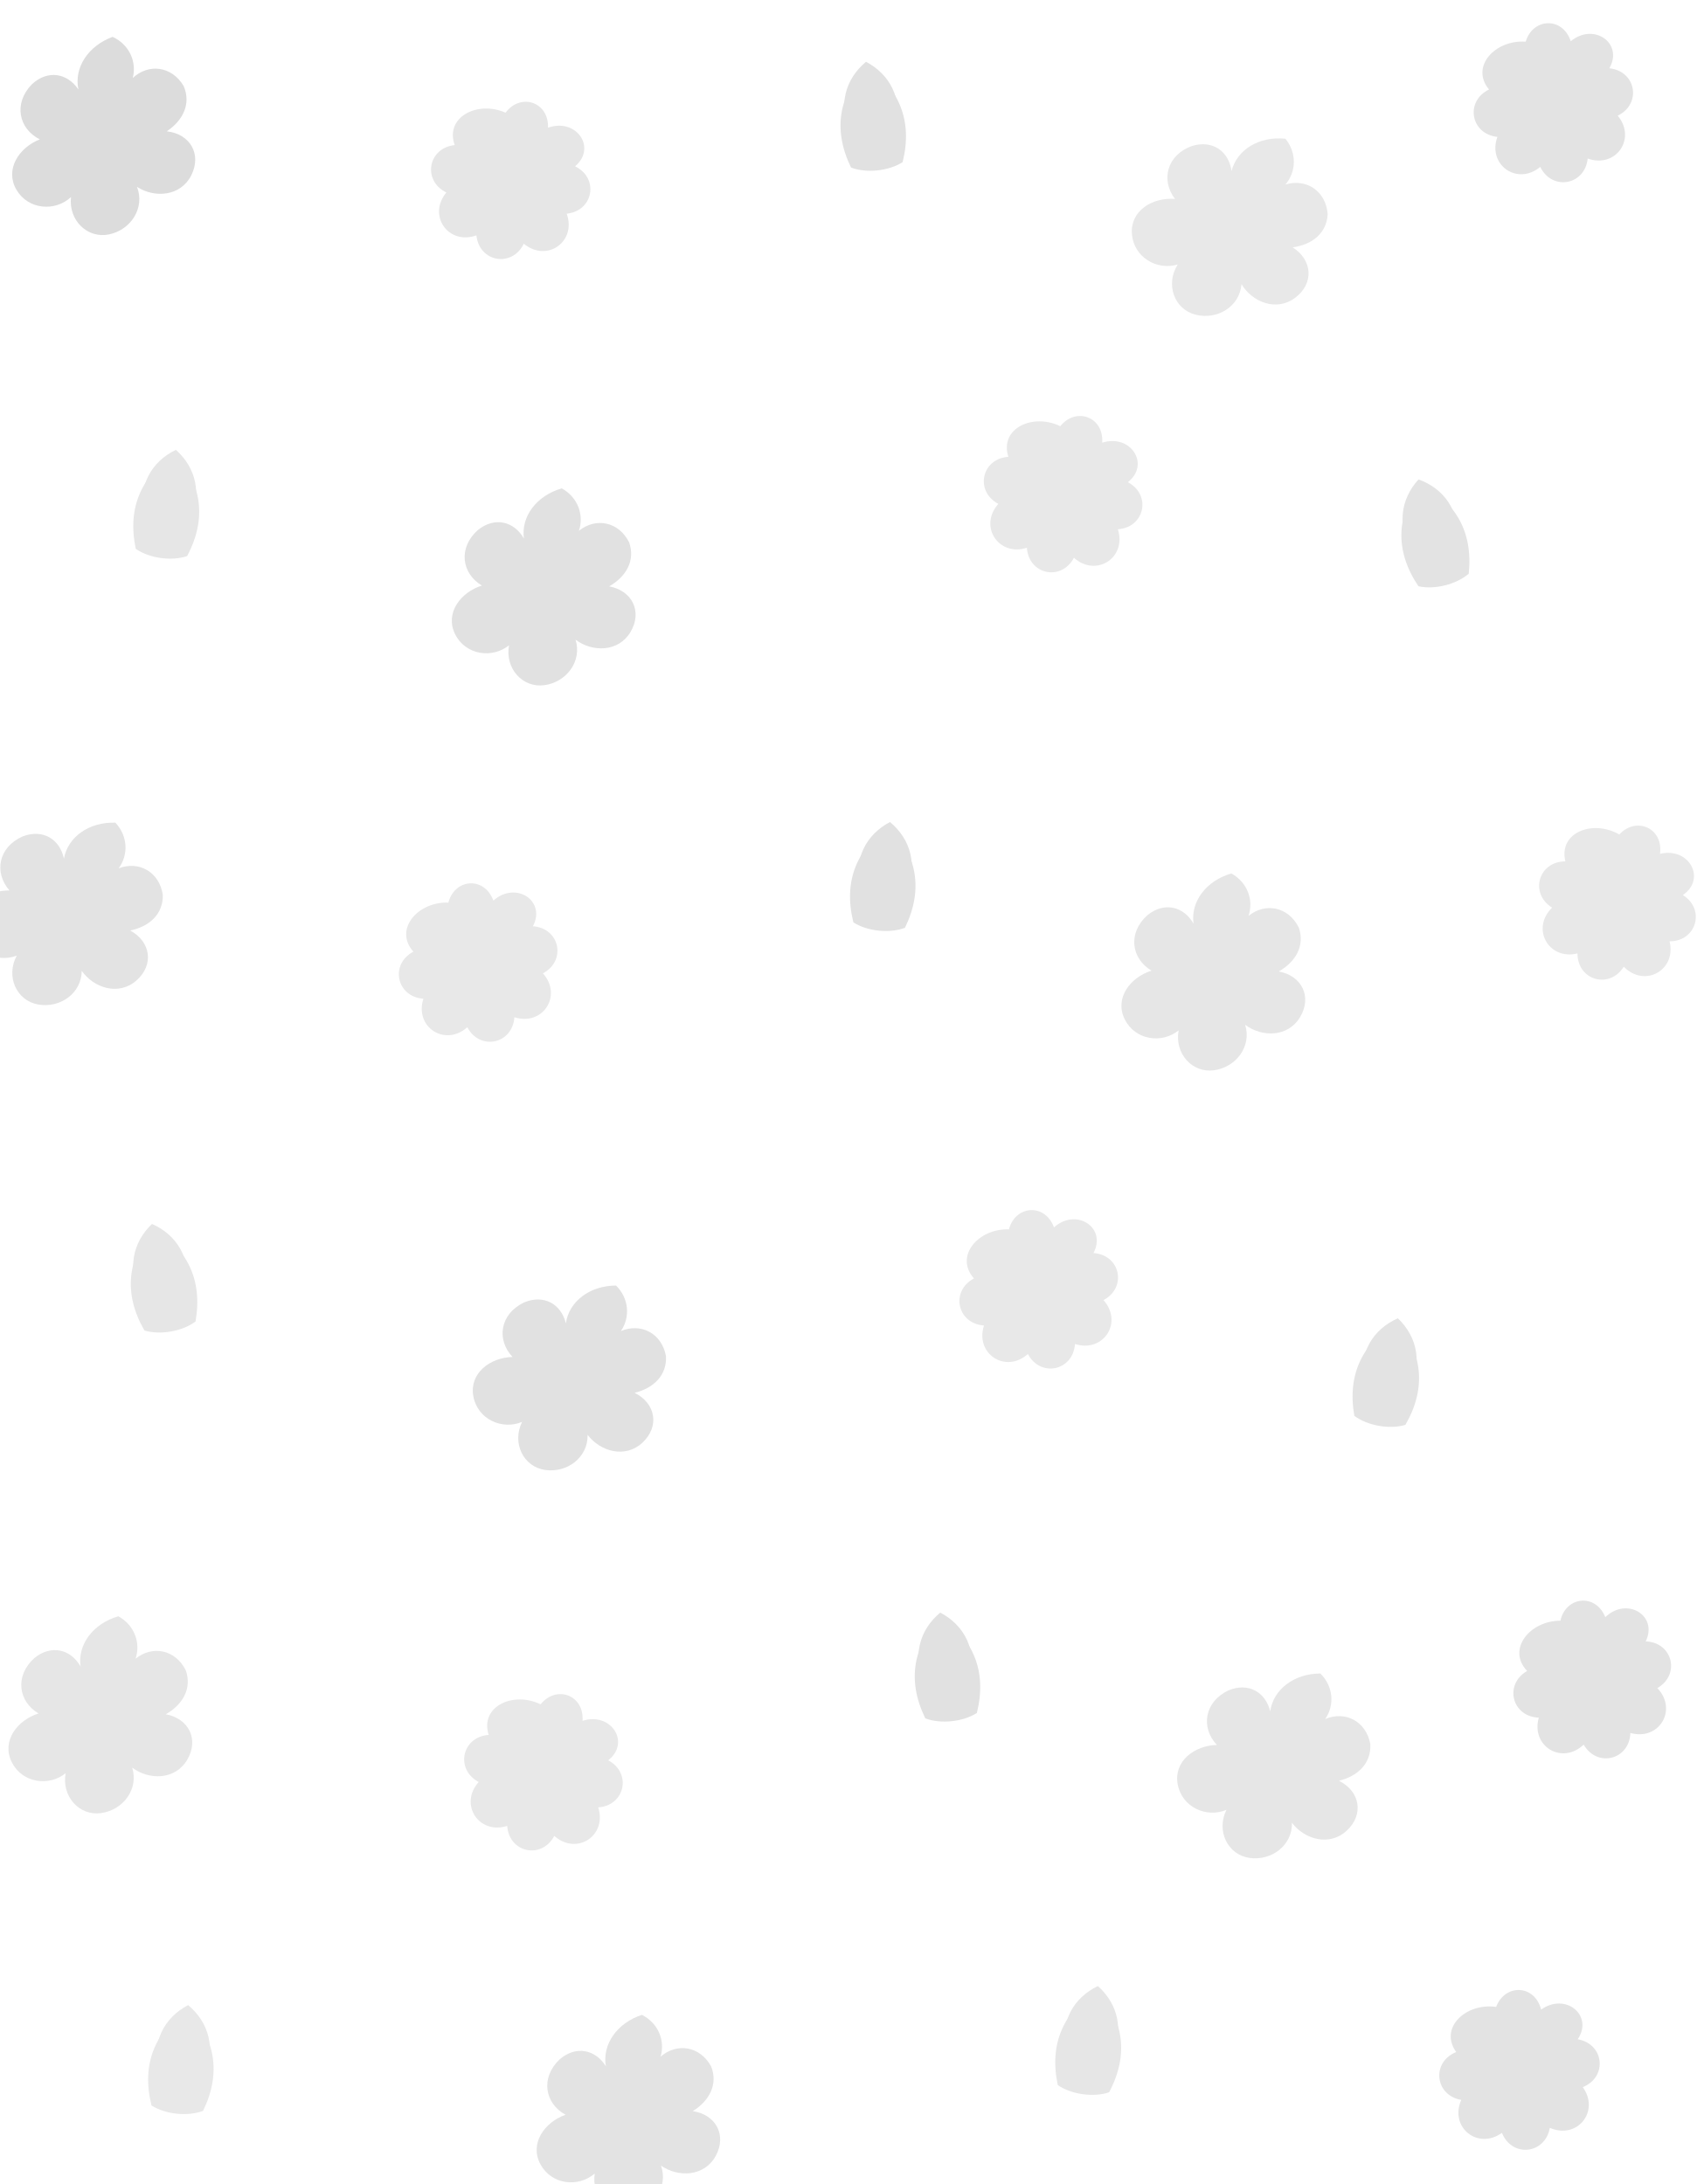
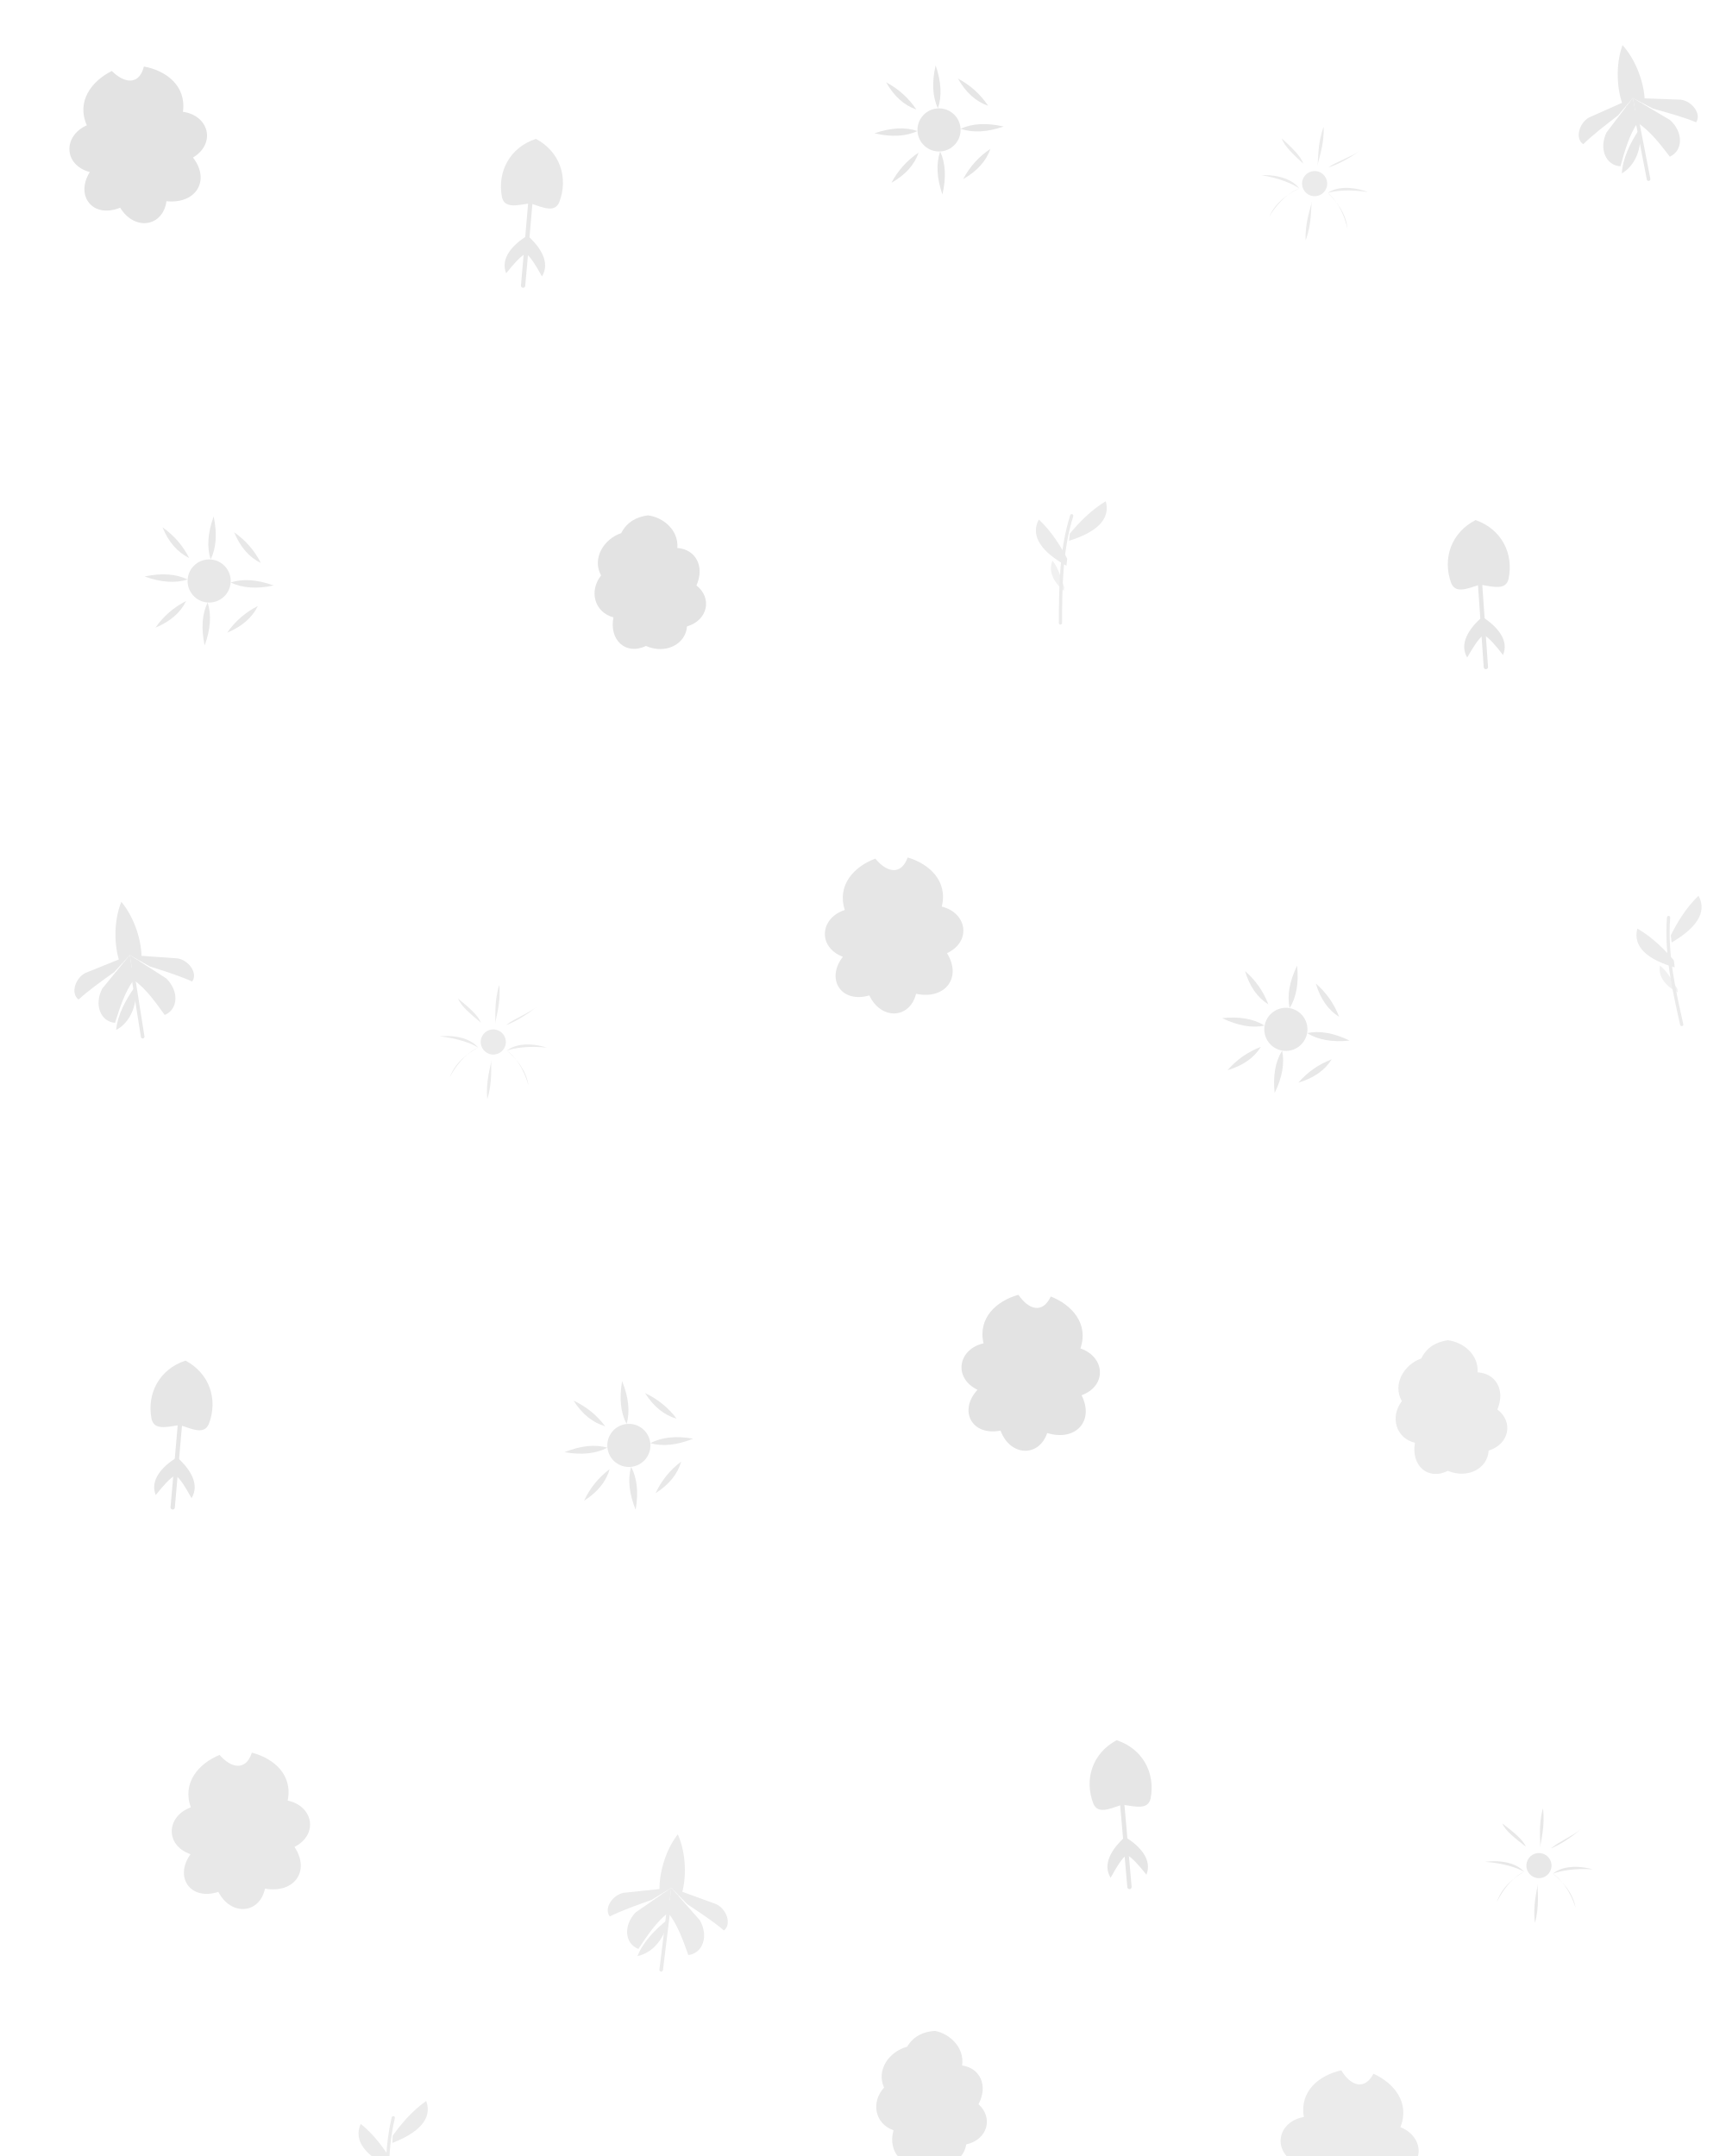
- <svg xmlns="http://www.w3.org/2000/svg" width="920" height="1180" viewBox="0 0 920 1180">
+ <svg xmlns="http://www.w3.org/2000/svg" width="960" height="1200" viewBox="0 0 960 1200">
  <defs>
-     <g id="bloom">
-       <path d="M50 16c6-12 22-10 24 4 14-8 28 6 18 18 14 4 14 22 0 26 8 14-6 28-20 20-4 14-22 14-26 0-14 8-28-6-20-20-14-4-14-22 0-26-8-14 8-26 24-22z" />
-       <circle cx="50" cy="42" r="7" />
+     <g id="rose">
+       <path d="M50 4 C62 8 72 18 68 32 C82 36 84 52 70 58 C78 72 68 84 52 80 C48 94 32 94 26 80 C10 84 2 70 12 58 C-2 52 0 36 14 32 C10 18 20 8 32 4 C38 12 46 14 50 4Z" />
+       <path d="M50 14 C58 16 64 24 62 34 C70 36 72 46 64 52 C68 60 62 68 52 66 C50 74 42 74 38 66 C28 68 22 60 26 52 C18 46 20 36 28 34 C26 24 32 16 40 14 C44 18 48 18 50 14Z" />
+       <path d="M50 26 C54 28 58 34 56 42 C60 44 60 50 54 52 C56 58 50 62 44 58 C38 62 32 58 34 52 C28 50 28 44 32 42 C30 34 34 28 38 26 C42 30 46 30 50 26Z" />
+       <circle cx="50" cy="42" r="6" />
    </g>
-     <g id="rose">
-       <path d="M50 12c8 6 10 16 6 24 10-6 22-2 26 10 2 10-4 18-14 22 12 4 16 16 8 26-8 10-22 8-30 0 2 12-8 22-20 22-12 0-20-12-16-24-10 6-24 2-28-10-4-12 6-22 18-24-10-8-10-22 2-30 10-6 20-2 24 8 0-12 10-22 24-24z" />
-       <path d="M50 34c8 4 10 14 4 20 8 2 10 12 2 16-6 4-14 0-16-6-4 8-14 8-18 2-4-8 2-14 10-14-6-6-4-16 6-18 8-2 12 2 12 8z" />
+     <g id="tulip">
+       <path d="M50 100 L50 54" stroke="currentColor" stroke-width="2.4" fill="none" stroke-linecap="round" />
+       <path d="M50 72 C42 78 36 86 40 94 C44 88 47 84 50 82 C53 84 56 88 60 94 C64 86 58 78 50 72Z" />
+       <path d="M50 18 C64 24 70 38 66 52 C64 58 58 56 50 54 C42 56 36 58 34 52 C30 38 36 24 50 18Z" />
+       <path d="M50 22 C60 26 64 36 62 46 C60 50 56 48 50 48 C44 48 40 50 38 46 C36 36 40 26 50 22Z" opacity="0.5" />
+       <path d="M42 52 C38 48 34 42 36 36 C40 40 44 46 46 52Z" opacity="0.35" />
+       <path d="M58 52 C62 48 66 42 64 36 C60 40 56 46 54 52Z" opacity="0.35" />
    </g>
-     <g id="petal">
-       <path d="M36 78c-8-22-2-40 14-54 16 14 22 32 14 54-8 4-20 4-28 0z" />
-       <path d="M50 22c12 8 18 22 12 38-8 2-16 2-24 0-6-16 0-30 12-38z" />
-       <circle cx="50" cy="64" r="6" />
+     <g id="daisy">
+       <circle cx="50" cy="50" r="12" />
+       <path d="M50 14 Q54 28 50 38 Q46 28 50 14Z" />
+       <path d="M50 62 Q54 72 50 86 Q46 72 50 62Z" />
+       <path d="M14 50 Q28 46 38 50 Q28 54 14 50Z" />
+       <path d="M62 50 Q72 46 86 50 Q72 54 62 50Z" />
+       <path d="M22 22 Q32 28 38 38 Q28 34 22 22Z" />
+       <path d="M62 22 Q72 28 78 38 Q68 34 62 22Z" />
+       <path d="M22 78 Q28 68 38 62 Q34 72 22 78Z" />
+       <path d="M62 78 Q68 68 78 62 Q74 72 62 78Z" />
+       <path d="M50 18 Q52 30 50 36 Q48 30 50 18Z" opacity="0.6" />
+       <path d="M50 64 Q52 74 50 82 Q48 74 50 64Z" opacity="0.6" />
+       <path d="M18 50 Q30 48 36 50 Q30 52 18 50Z" opacity="0.6" />
+       <path d="M64 50 Q74 48 82 50 Q74 52 64 50Z" opacity="0.6" />
+     </g>
+     <g id="lily">
+       <path d="M50 96 L50 58" stroke="currentColor" stroke-width="2" fill="none" stroke-linecap="round" />
+       <path d="M50 20 C44 30 42 44 44 54 L50 50 L56 54 C58 44 56 30 50 20Z" />
+       <path d="M50 50 L32 66 C26 74 28 84 36 86 C40 78 44 70 50 64 L50 50Z" />
+       <path d="M50 50 L68 66 C74 74 72 84 64 86 C60 78 56 70 50 64 L50 50Z" />
+       <path d="M50 50 L50 72 C48 82 42 88 36 90 C38 82 44 74 50 68 L50 50Z" />
+       <path d="M50 50 L24 56 C18 58 14 66 18 70 C24 66 32 62 40 58 L50 50Z" />
+       <path d="M50 50 L76 56 C82 58 86 66 82 70 C76 66 68 62 60 58 L50 50Z" />
+       <path d="M46 54 L44 62 M54 54 L56 62" stroke="currentColor" stroke-width="1.2" fill="none" stroke-linecap="round" opacity="0.5" />
+     </g>
+     <g id="sakura">
+       <circle cx="50" cy="50" r="7" />
+       <path d="M50 18 C52 28 50 36 50 40 C50 36 48 28 50 18Z" />
+       <path d="M72 28 C66 34 60 38 56 40 C60 36 68 32 72 28Z" />
+       <path d="M80 50 C70 50 62 52 58 54 C62 50 70 48 80 50Z" />
+       <path d="M72 72 C68 62 62 56 58 54 C64 58 70 64 72 72Z" />
+       <path d="M50 82 C48 72 50 64 50 60 C50 64 52 72 50 82Z" />
+       <path d="M28 72 C32 62 38 56 42 54 C36 58 30 64 28 72Z" />
+       <path d="M20 50 C30 50 38 52 42 54 C38 50 30 48 20 50Z" />
+       <path d="M28 28 C34 32 40 36 42 40 C36 36 30 32 28 28Z" />
+     </g>
+     <g id="peony">
+       <path d="M50 8 C58 10 66 18 64 28 C74 30 78 40 72 50 C80 58 76 70 64 72 C62 82 50 86 40 80 C28 84 20 74 24 62 C14 58 12 46 20 38 C16 28 24 18 34 16 C38 10 44 8 50 8Z" />
+       <path d="M50 20 C56 22 60 28 58 36 C64 38 66 44 62 50 C66 56 62 62 54 62 C52 68 46 70 40 66 C34 70 28 66 30 58 C24 56 22 50 26 44 C22 38 26 32 32 30 C34 24 40 20 46 20 C48 22 50 22 50 20Z" />
+       <path d="M50 32 C52 34 54 38 52 42 C54 44 54 48 50 48 C46 48 46 44 48 42 C46 38 48 34 50 32Z" />
+     </g>
+     <g id="sprig">
+       <path d="M50 92 C48 72 46 52 50 32" stroke="currentColor" stroke-width="1.8" fill="none" stroke-linecap="round" />
+       <path d="M50 60 C36 54 28 46 32 36 C40 42 46 50 50 56Z" />
+       <path d="M50 46 C64 40 72 32 68 22 C60 28 54 36 50 42Z" />
+       <path d="M50 74 C44 70 40 64 42 58 C46 62 48 68 50 72Z" opacity="0.7" />
    </g>
  </defs>
-   <g fill="#000000">
-     <use href="#rose" x="18" y="8" width="92" height="92" opacity="0.14" transform="rotate(-12 64 54)" />
-     <use href="#bloom" x="220" y="42" width="70" height="70" opacity="0.1" transform="rotate(10 255 77)" />
-     <use href="#petal" x="420" y="12" width="86" height="86" opacity="0.12" transform="rotate(-6 463 55)" />
-     <use href="#rose" x="640" y="58" width="64" height="64" opacity="0.09" transform="rotate(14 672 90)" />
-     <use href="#bloom" x="780" y="6" width="100" height="100" opacity="0.11" transform="rotate(-10 830 56)" />
-     <use href="#petal" x="42" y="220" width="88" height="88" opacity="0.1" transform="rotate(8 86 264)" />
-     <use href="#rose" x="260" y="250" width="120" height="120" opacity="0.12" transform="rotate(-8 320 310)" />
-     <use href="#bloom" x="520" y="210" width="62" height="62" opacity="0.09" transform="rotate(12 551 241)" />
-     <use href="#petal" x="720" y="240" width="72" height="72" opacity="0.11" transform="rotate(-14 756 276)" />
-     <use href="#rose" x="8" y="430" width="76" height="76" opacity="0.11" transform="rotate(10 46 468)" />
-     <use href="#bloom" x="200" y="470" width="108" height="108" opacity="0.09" transform="rotate(-12 254 524)" />
-     <use href="#petal" x="430" y="420" width="60" height="60" opacity="0.12" transform="rotate(6 460 450)" />
-     <use href="#rose" x="620" y="460" width="94" height="94" opacity="0.1" transform="rotate(-8 667 507)" />
-     <use href="#bloom" x="820" y="430" width="70" height="70" opacity="0.09" transform="rotate(16 855 465)" />
-     <use href="#petal" x="36" y="640" width="88" height="88" opacity="0.1" transform="rotate(-10 80 684)" />
-     <use href="#rose" x="280" y="680" width="66" height="66" opacity="0.12" transform="rotate(8 313 713)" />
-     <use href="#bloom" x="500" y="650" width="78" height="78" opacity="0.09" transform="rotate(-12 539 689)" />
-     <use href="#petal" x="700" y="690" width="102" height="102" opacity="0.11" transform="rotate(10 751 741)" />
-     <use href="#rose" x="20" y="860" width="112" height="112" opacity="0.1" transform="rotate(-8 76 916)" />
-     <use href="#bloom" x="240" y="900" width="56" height="56" opacity="0.09" transform="rotate(12 268 928)" />
-     <use href="#petal" x="460" y="850" width="84" height="84" opacity="0.12" transform="rotate(-6 502 892)" />
-     <use href="#rose" x="660" y="890" width="72" height="72" opacity="0.1" transform="rotate(8 696 926)" />
-     <use href="#bloom" x="800" y="860" width="90" height="90" opacity="0.11" transform="rotate(-14 845 905)" />
-     <use href="#petal" x="50" y="1060" width="76" height="76" opacity="0.09" transform="rotate(6 88 1098)" />
-     <use href="#rose" x="300" y="1080" width="58" height="58" opacity="0.11" transform="rotate(-10 329 1109)" />
-     <use href="#petal" x="540" y="1050" width="88" height="88" opacity="0.1" transform="rotate(8 584 1094)" />
-     <use href="#bloom" x="760" y="1070" width="66" height="66" opacity="0.11" transform="rotate(-6 793 1103)" />
+   <g fill="#000000" color="#000000">
+     <g transform="translate(30,40) rotate(-8)" opacity="0.11">
+       <use href="#rose" width="105" height="105" />
+     </g>
+     <g transform="translate(250,55) rotate(5)" opacity="0.09">
+       <use href="#tulip" width="82" height="102" />
+     </g>
+     <g transform="translate(470,25) rotate(-3)" opacity="0.1">
+       <use href="#daisy" width="92" height="92" />
+     </g>
+     <g transform="translate(690,45) rotate(9)" opacity="0.08">
+       <use href="#sakura" width="88" height="88" />
+     </g>
+     <g transform="translate(850,15) rotate(-11)" opacity="0.09">
+       <use href="#lily" width="78" height="98" />
+     </g>
+     <g transform="translate(70,270) rotate(4)" opacity="0.09">
+       <use href="#daisy" width="85" height="85" />
+     </g>
+     <g transform="translate(310,285) rotate(-7)" opacity="0.11">
+       <use href="#peony" width="108" height="108" />
+     </g>
+     <g transform="translate(550,250) rotate(6)" opacity="0.08">
+       <use href="#sprig" width="72" height="98" />
+     </g>
+     <g transform="translate(770,275) rotate(-4)" opacity="0.1">
+       <use href="#tulip" width="74" height="94" />
+     </g>
+     <g transform="translate(15,490) rotate(-9)" opacity="0.09">
+       <use href="#lily" width="88" height="108" />
+     </g>
+     <g transform="translate(230,525) rotate(6)" opacity="0.08">
+       <use href="#sakura" width="82" height="82" />
+     </g>
+     <g transform="translate(455,475) rotate(-2)" opacity="0.1">
+       <use href="#rose" width="98" height="98" />
+     </g>
+     <g transform="translate(675,515) rotate(10)" opacity="0.09">
+       <use href="#daisy" width="90" height="90" />
+     </g>
+     <g transform="translate(875,485) rotate(-7)" opacity="0.08">
+       <use href="#sprig" width="68" height="92" />
+     </g>
+     <g transform="translate(55,735) rotate(5)" opacity="0.1">
+       <use href="#tulip" width="80" height="100" />
+     </g>
+     <g transform="translate(295,760) rotate(-6)" opacity="0.09">
+       <use href="#daisy" width="94" height="94" />
+     </g>
+     <g transform="translate(535,715) rotate(3)" opacity="0.11">
+       <use href="#rose" width="102" height="102" />
+     </g>
+     <g transform="translate(755,745) rotate(-8)" opacity="0.08">
+       <use href="#peony" width="100" height="100" />
+     </g>
+     <g transform="translate(90,975) rotate(-4)" opacity="0.09">
+       <use href="#rose" width="96" height="96" />
+     </g>
+     <g transform="translate(330,995) rotate(7)" opacity="0.08">
+       <use href="#lily" width="82" height="102" />
+     </g>
+     <g transform="translate(570,955) rotate(-5)" opacity="0.1">
+       <use href="#tulip" width="78" height="98" />
+     </g>
+     <g transform="translate(810,985) rotate(4)" opacity="0.09">
+       <use href="#sakura" width="86" height="86" />
+     </g>
+     <g transform="translate(170,1145) rotate(2)" opacity="0.08">
+       <use href="#sprig" width="70" height="94" />
+     </g>
+     <g transform="translate(470,1125) rotate(-3)" opacity="0.09">
+       <use href="#peony" width="95" height="95" />
+     </g>
+     <g transform="translate(715,1145) rotate(6)" opacity="0.08">
+       <use href="#rose" width="90" height="90" />
+     </g>
  </g>
</svg>
